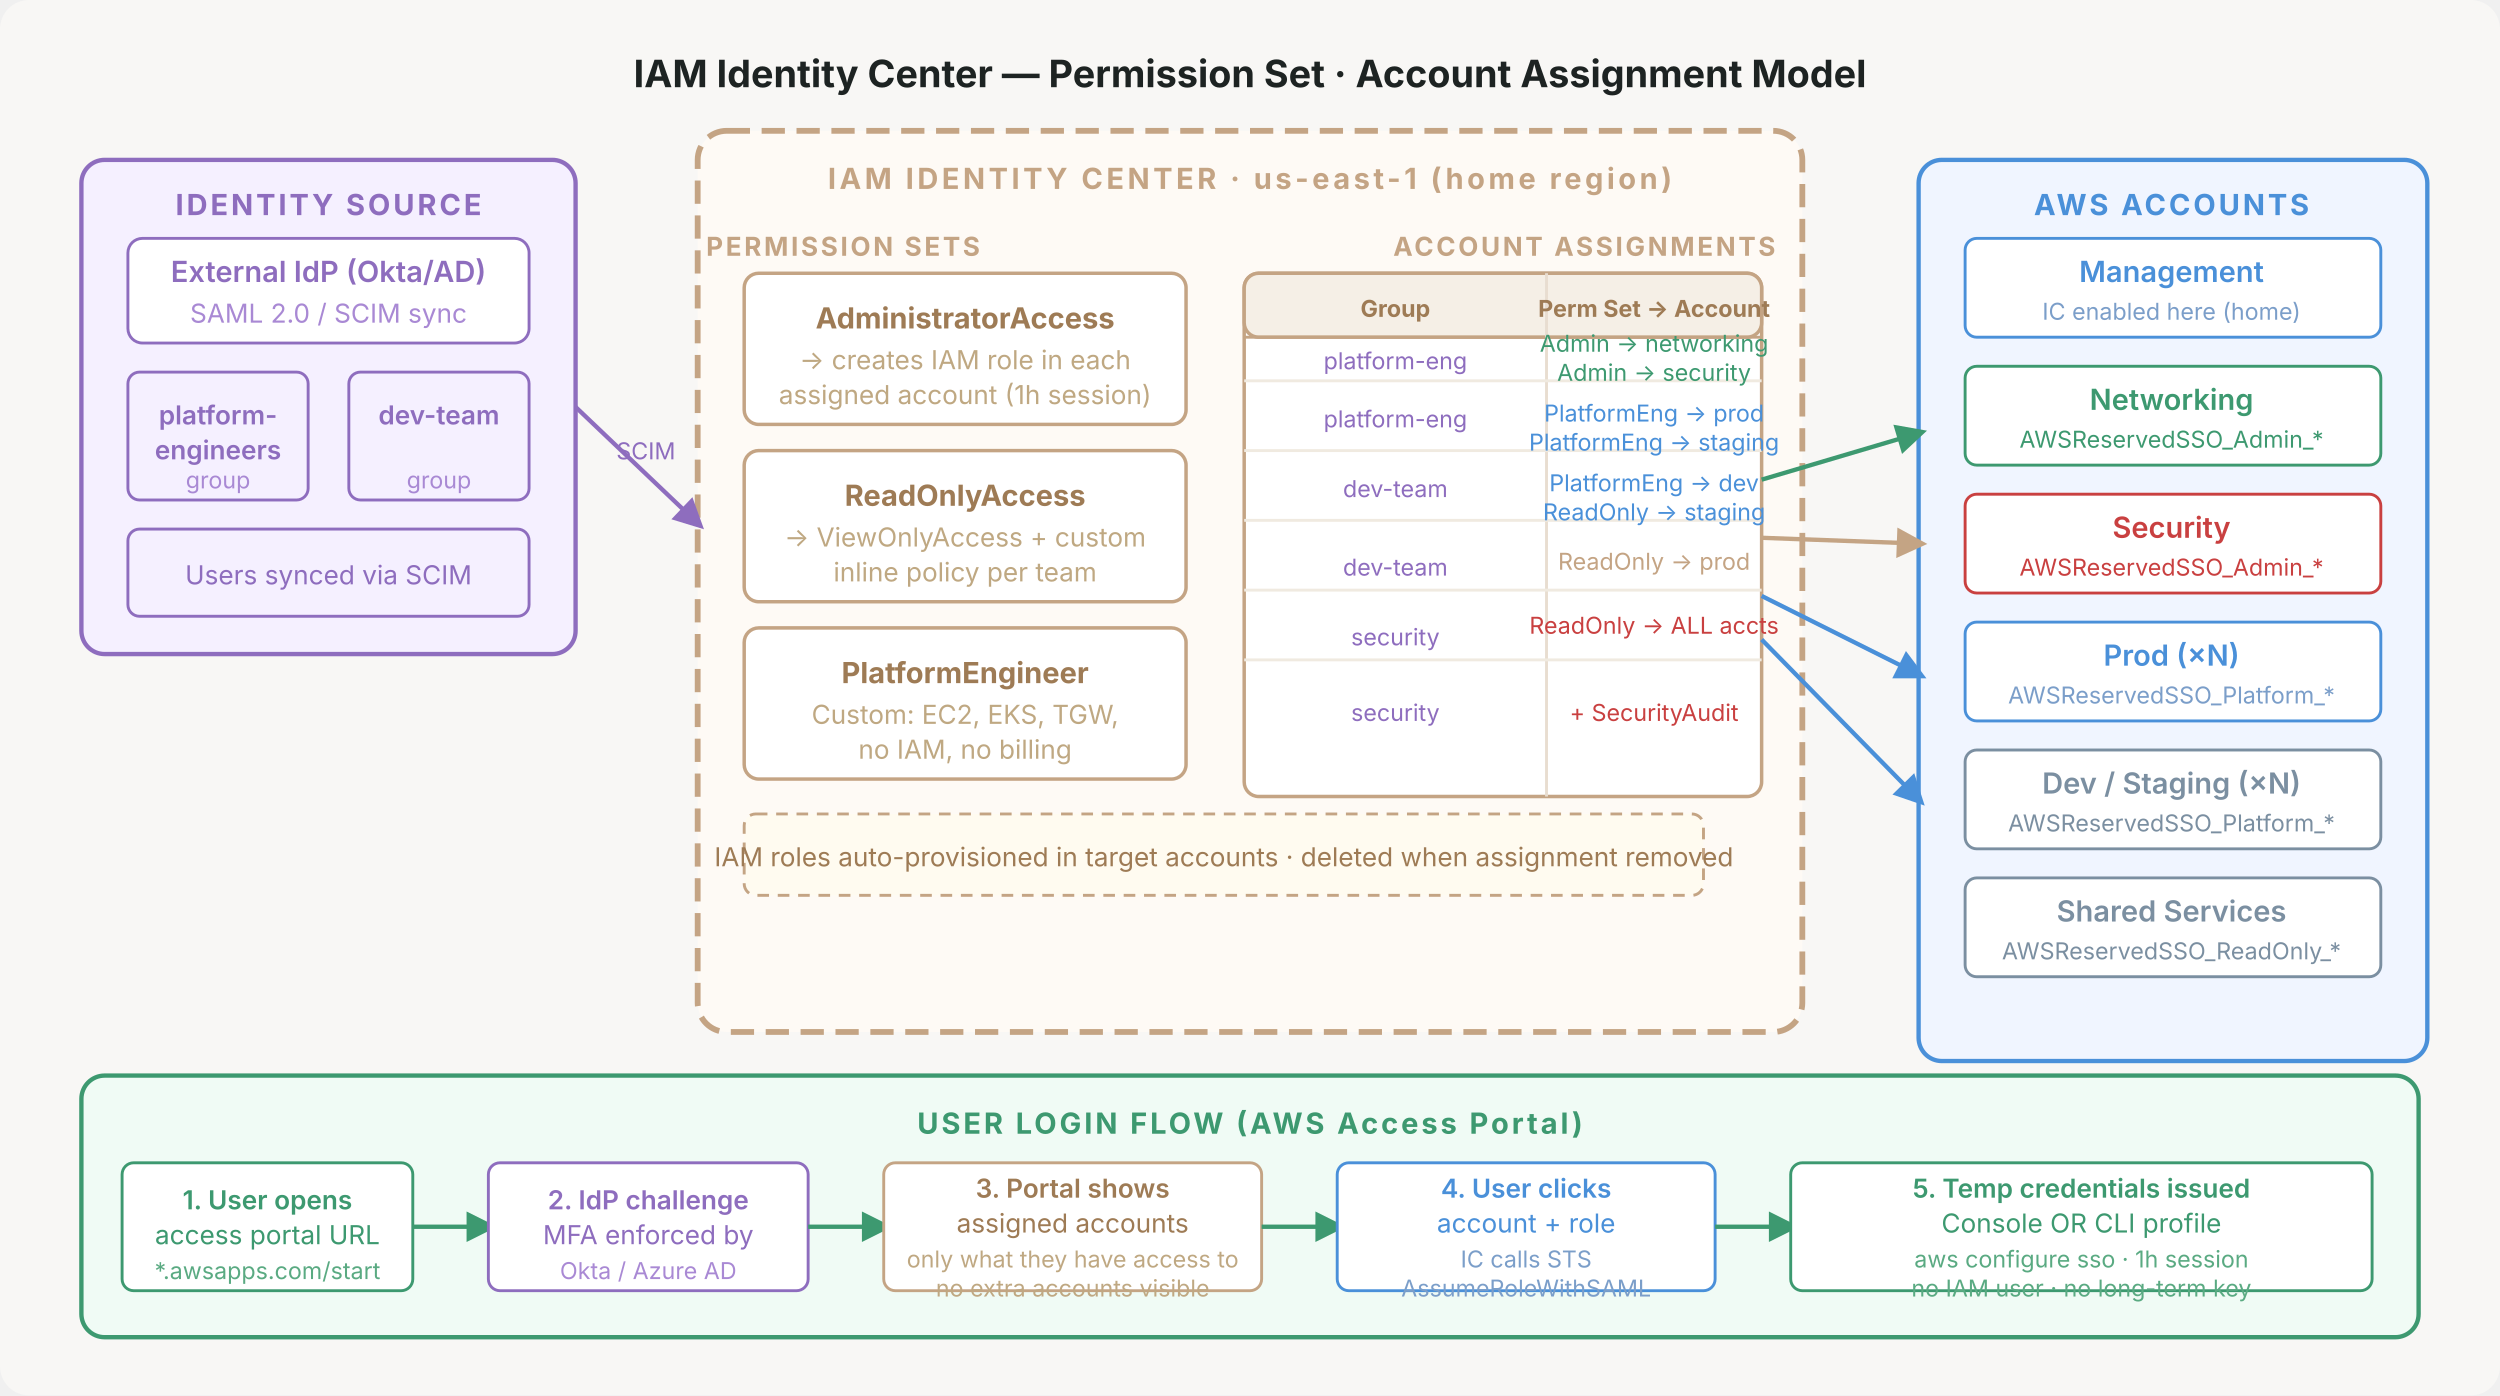
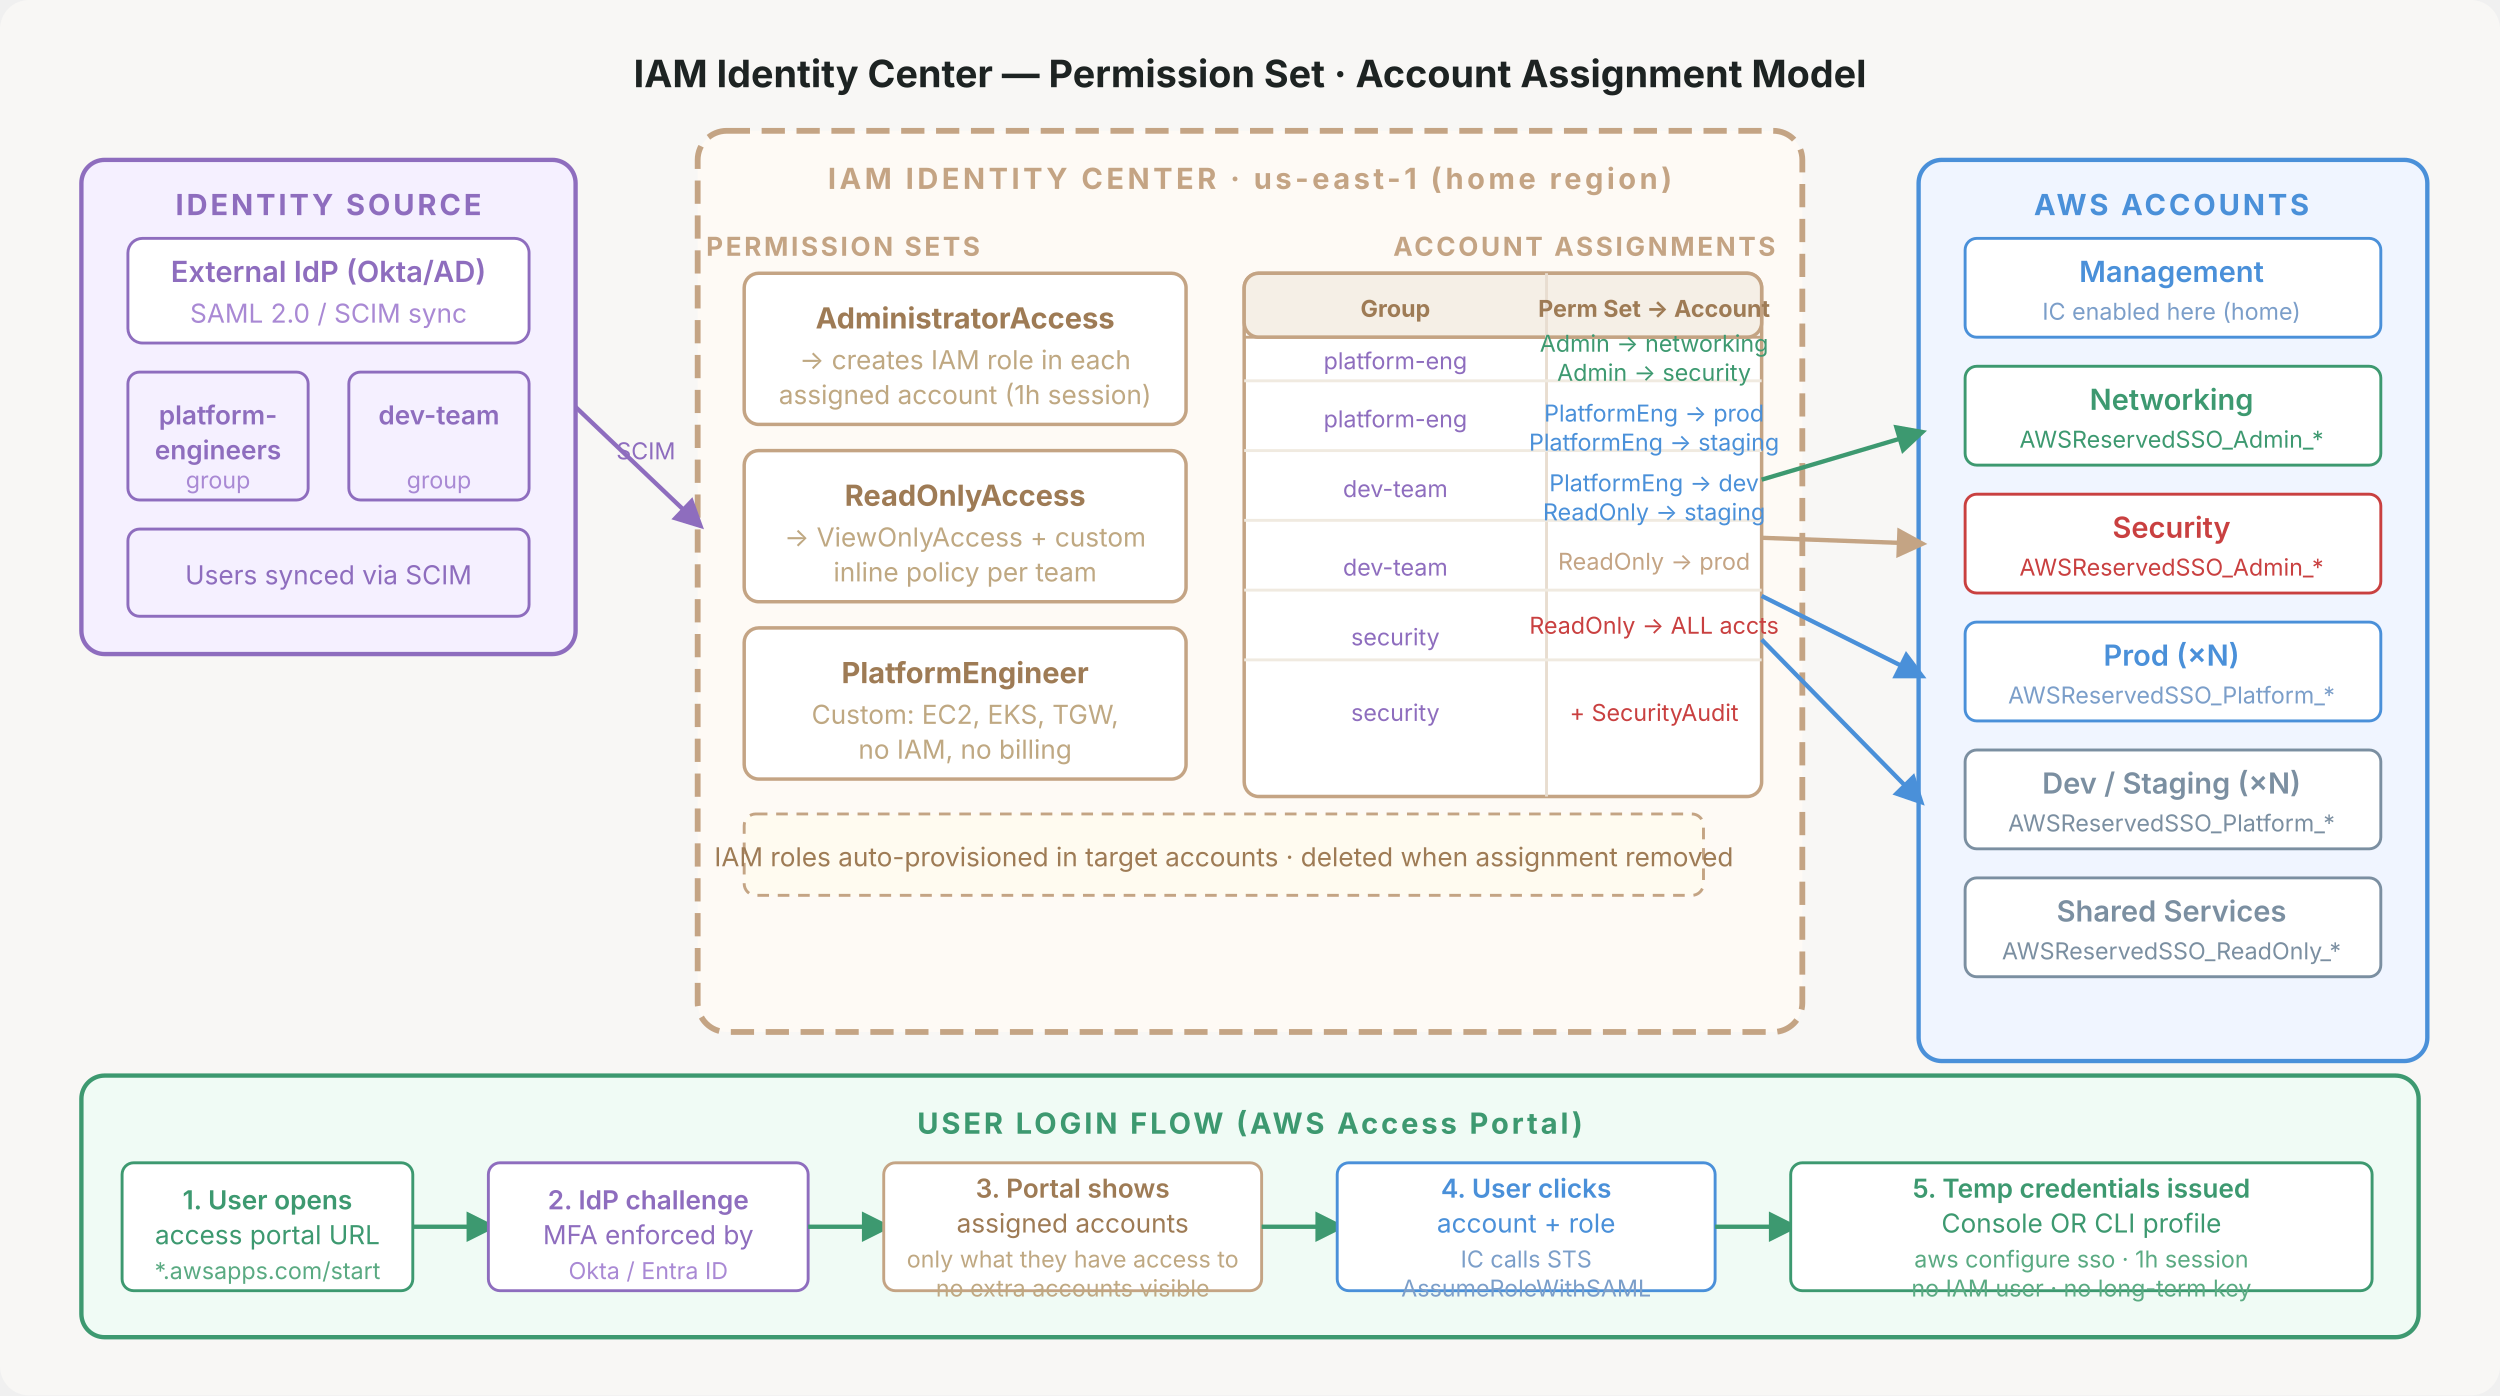
<svg xmlns="http://www.w3.org/2000/svg" viewBox="0 0 860 480" role="img" style="width:100%;max-width:860px;font-family:-apple-system,BlinkMacSystemFont,'Segoe UI',sans-serif">
  <defs>
    <marker id="arr-gold2" markerWidth="7" markerHeight="7" refX="5" refY="3.5" orient="auto">
      <path d="M0,0 L0,7 L7,3.5 z" fill="#C4A484" />
    </marker>
    <marker id="arr-blue2" markerWidth="7" markerHeight="7" refX="5" refY="3.5" orient="auto">
      <path d="M0,0 L0,7 L7,3.5 z" fill="#4A90D9" />
    </marker>
    <marker id="arr-green2" markerWidth="7" markerHeight="7" refX="5" refY="3.5" orient="auto">
      <path d="M0,0 L0,7 L7,3.5 z" fill="#3D9970" />
    </marker>
    <marker id="arr-purple2" markerWidth="7" markerHeight="7" refX="5" refY="3.5" orient="auto">
      <path d="M0,0 L0,7 L7,3.5 z" fill="#8E6DBE" />
    </marker>
  </defs>
  <rect width="860" height="480" fill="#F8F7F5" rx="10" />
  <text x="430" y="30" text-anchor="middle" font-size="13" font-weight="700" fill="#1D2322">IAM Identity Center — Permission Set · Account Assignment Model</text>
  <rect x="28" y="55" width="170" height="170" rx="8" fill="#F5F0FF" stroke="#8E6DBE" stroke-width="1.5" />
  <text x="113" y="74" text-anchor="middle" font-size="10" font-weight="700" letter-spacing=".1em" fill="#8E6DBE">IDENTITY SOURCE</text>
  <rect x="44" y="82" width="138" height="36" rx="5" fill="#fff" stroke="#8E6DBE" stroke-width="1" />
  <text x="113" y="97" text-anchor="middle" font-size="10" font-weight="600" fill="#8E6DBE">External IdP (Okta/AD)</text>
  <text x="113" y="111" text-anchor="middle" font-size="9" fill="#A989D4">SAML 2.0 / SCIM sync</text>
  <rect x="44" y="128" width="62" height="44" rx="4" fill="#F5F0FF" stroke="#8E6DBE" stroke-width="1" />
  <text x="75" y="146" text-anchor="middle" font-size="9" font-weight="600" fill="#8E6DBE">platform-</text>
  <text x="75" y="158" text-anchor="middle" font-size="9" font-weight="600" fill="#8E6DBE">engineers</text>
  <text x="75" y="168" text-anchor="middle" font-size="8" fill="#A989D4">group</text>
  <rect x="120" y="128" width="62" height="44" rx="4" fill="#F5F0FF" stroke="#8E6DBE" stroke-width="1" />
  <text x="151" y="146" text-anchor="middle" font-size="9" font-weight="600" fill="#8E6DBE">dev-team</text>
  <text x="151" y="168" text-anchor="middle" font-size="8" fill="#A989D4">group</text>
  <rect x="44" y="182" width="138" height="30" rx="4" fill="#F5F0FF" stroke="#8E6DBE" stroke-width="1" />
  <text x="113" y="201" text-anchor="middle" font-size="9" fill="#8E6DBE">Users synced via SCIM</text>
  <rect x="240" y="45" width="380" height="310" rx="10" fill="#FEFAF5" stroke="#C4A484" stroke-width="2" stroke-dasharray="8,4" />
  <text x="430" y="65" text-anchor="middle" font-size="10" font-weight="700" letter-spacing=".12em" fill="#C4A484">IAM IDENTITY CENTER  ·  us-east-1 (home region)</text>
  <text x="290" y="88" text-anchor="middle" font-size="9" font-weight="700" letter-spacing=".1em" fill="#C4A484">PERMISSION SETS</text>
  <rect x="256" y="94" width="152" height="52" rx="5" fill="#fff" stroke="#C4A484" stroke-width="1.2" />
  <text x="332" y="113" text-anchor="middle" font-size="10" font-weight="700" fill="#9E7B55">AdministratorAccess</text>
  <text x="332" y="127" text-anchor="middle" font-size="9" fill="#BFA882">→ creates IAM role in each</text>
  <text x="332" y="139" text-anchor="middle" font-size="9" fill="#BFA882">assigned account (1h session)</text>
  <rect x="256" y="155" width="152" height="52" rx="5" fill="#fff" stroke="#C4A484" stroke-width="1.2" />
  <text x="332" y="174" text-anchor="middle" font-size="10" font-weight="700" fill="#9E7B55">ReadOnlyAccess</text>
  <text x="332" y="188" text-anchor="middle" font-size="9" fill="#BFA882">→ ViewOnlyAccess + custom</text>
  <text x="332" y="200" text-anchor="middle" font-size="9" fill="#BFA882">inline policy per team</text>
  <rect x="256" y="216" width="152" height="52" rx="5" fill="#fff" stroke="#C4A484" stroke-width="1.2" />
  <text x="332" y="235" text-anchor="middle" font-size="10" font-weight="700" fill="#9E7B55">PlatformEngineer</text>
  <text x="332" y="249" text-anchor="middle" font-size="9" fill="#BFA882">Custom: EC2, EKS, TGW,</text>
  <text x="332" y="261" text-anchor="middle" font-size="9" fill="#BFA882">no IAM, no billing</text>
  <text x="545" y="88" text-anchor="middle" font-size="9" font-weight="700" letter-spacing=".1em" fill="#C4A484">ACCOUNT ASSIGNMENTS</text>
  <rect x="428" y="94" width="178" height="180" rx="5" fill="#fff" stroke="#C4A484" stroke-width="1.2" />
  <rect x="428" y="94" width="178" height="22" rx="5" fill="#F5EFE6" stroke="#C4A484" stroke-width="1.2" />
  <line x1="428" y1="116" x2="606" y2="116" stroke="#C4A484" stroke-width="1" />
  <text x="480" y="109" text-anchor="middle" font-size="8" font-weight="700" fill="#9E7B55">Group</text>
  <line x1="532" y1="94" x2="532" y2="274" stroke="#E8DDD0" stroke-width="1" />
  <text x="569" y="109" text-anchor="middle" font-size="8" font-weight="700" fill="#9E7B55">Perm Set → Account</text>
  <line x1="428" y1="131" x2="606" y2="131" stroke="#F0EAE0" stroke-width="1" />
  <text x="480" y="127" text-anchor="middle" font-size="8" fill="#8E6DBE">platform-eng</text>
  <text x="569" y="121" text-anchor="middle" font-size="8" fill="#3D9970">Admin → networking</text>
  <text x="569" y="131" text-anchor="middle" font-size="8" fill="#3D9970">Admin → security</text>
  <line x1="428" y1="155" x2="606" y2="155" stroke="#F0EAE0" stroke-width="1" />
  <text x="480" y="147" text-anchor="middle" font-size="8" fill="#8E6DBE">platform-eng</text>
  <text x="569" y="145" text-anchor="middle" font-size="8" fill="#4A90D9">PlatformEng → prod</text>
  <text x="569" y="155" text-anchor="middle" font-size="8" fill="#4A90D9">PlatformEng → staging</text>
  <line x1="428" y1="179" x2="606" y2="179" stroke="#F0EAE0" stroke-width="1" />
  <text x="480" y="171" text-anchor="middle" font-size="8" fill="#8E6DBE">dev-team</text>
  <text x="569" y="169" text-anchor="middle" font-size="8" fill="#4A90D9">PlatformEng → dev</text>
  <text x="569" y="179" text-anchor="middle" font-size="8" fill="#4A90D9">ReadOnly → staging</text>
  <line x1="428" y1="203" x2="606" y2="203" stroke="#F0EAE0" stroke-width="1" />
  <text x="480" y="198" text-anchor="middle" font-size="8" fill="#8E6DBE">dev-team</text>
  <text x="569" y="196" text-anchor="middle" font-size="8" fill="#C4A484">ReadOnly → prod</text>
  <line x1="428" y1="227" x2="606" y2="227" stroke="#F0EAE0" stroke-width="1" />
  <text x="480" y="222" text-anchor="middle" font-size="8" fill="#8E6DBE">security</text>
  <text x="569" y="218" text-anchor="middle" font-size="8" fill="#C94040">ReadOnly → ALL accts</text>
  <text x="480" y="248" text-anchor="middle" font-size="8" fill="#8E6DBE">security</text>
  <text x="569" y="248" text-anchor="middle" font-size="8" fill="#C94040">+ SecurityAudit</text>
  <rect x="256" y="280" width="330" height="28" rx="4" fill="#FFFBF0" stroke="#C4A484" stroke-width="1" stroke-dasharray="4,3" />
  <text x="421" y="298" text-anchor="middle" font-size="9" fill="#9E7B55">IAM roles auto-provisioned in target accounts · deleted when assignment removed</text>
  <rect x="660" y="55" width="175" height="310" rx="8" fill="#F0F5FF" stroke="#4A90D9" stroke-width="1.5" />
  <text x="747" y="74" text-anchor="middle" font-size="10" font-weight="700" letter-spacing=".1em" fill="#4A90D9">AWS ACCOUNTS</text>
  <rect x="676" y="82" width="143" height="34" rx="4" fill="#fff" stroke="#4A90D9" stroke-width="1" />
  <text x="747" y="97" text-anchor="middle" font-size="10" font-weight="600" fill="#4A90D9">Management</text>
  <text x="747" y="110" text-anchor="middle" font-size="8" fill="#7B9EC9">IC enabled here (home)</text>
  <rect x="676" y="126" width="143" height="34" rx="4" fill="#fff" stroke="#3D9970" stroke-width="1" />
  <text x="747" y="141" text-anchor="middle" font-size="10" font-weight="600" fill="#3D9970">Networking</text>
  <text x="747" y="154" text-anchor="middle" font-size="8" fill="#3D9970">AWSReservedSSO_Admin_*</text>
  <rect x="676" y="170" width="143" height="34" rx="4" fill="#fff" stroke="#C94040" stroke-width="1" />
  <text x="747" y="185" text-anchor="middle" font-size="10" font-weight="600" fill="#C94040">Security</text>
  <text x="747" y="198" text-anchor="middle" font-size="8" fill="#C94040">AWSReservedSSO_Admin_*</text>
  <rect x="676" y="214" width="143" height="34" rx="4" fill="#fff" stroke="#4A90D9" stroke-width="1" />
  <text x="747" y="229" text-anchor="middle" font-size="10" font-weight="600" fill="#4A90D9">Prod (×N)</text>
  <text x="747" y="242" text-anchor="middle" font-size="8" fill="#7B9EC9">AWSReservedSSO_Platform_*</text>
  <rect x="676" y="258" width="143" height="34" rx="4" fill="#fff" stroke="#7B8FA1" stroke-width="1" />
  <text x="747" y="273" text-anchor="middle" font-size="10" font-weight="600" fill="#7B8FA1">Dev / Staging (×N)</text>
  <text x="747" y="286" text-anchor="middle" font-size="8" fill="#7B8FA1">AWSReservedSSO_Platform_*</text>
  <rect x="676" y="302" width="143" height="34" rx="4" fill="#fff" stroke="#7B8FA1" stroke-width="1" />
  <text x="747" y="317" text-anchor="middle" font-size="10" font-weight="600" fill="#7B8FA1">Shared Services</text>
  <text x="747" y="330" text-anchor="middle" font-size="8" fill="#7B8FA1">AWSReservedSSO_ReadOnly_*</text>
  <line x1="198" y1="140" x2="240" y2="180" stroke="#8E6DBE" stroke-width="1.5" marker-end="url(#arr-purple2)" />
  <text x="212" y="158" font-size="8" fill="#8E6DBE">SCIM</text>
  <line x1="606" y1="165" x2="660" y2="149" stroke="#3D9970" stroke-width="1.5" marker-end="url(#arr-green2)" />
  <line x1="606" y1="185" x2="660" y2="187" stroke="#C4A484" stroke-width="1.5" marker-end="url(#arr-gold2)" />
  <line x1="606" y1="205" x2="660" y2="232" stroke="#4A90D9" stroke-width="1.5" marker-end="url(#arr-blue2)" />
  <line x1="606" y1="220" x2="660" y2="275" stroke="#4A90D9" stroke-width="1.5" marker-end="url(#arr-blue2)" />
  <rect x="28" y="370" width="804" height="90" rx="8" fill="#F0FBF5" stroke="#3D9970" stroke-width="1.5" />
  <text x="430" y="390" text-anchor="middle" font-size="10" font-weight="700" letter-spacing=".1em" fill="#3D9970">USER LOGIN FLOW (AWS Access Portal)</text>
  <rect x="42" y="400" width="100" height="44" rx="4" fill="#fff" stroke="#3D9970" stroke-width="1" />
  <text x="92" y="416" text-anchor="middle" font-size="9" font-weight="600" fill="#3D9970">1. User opens</text>
  <text x="92" y="428" text-anchor="middle" font-size="9" fill="#3D9970">access portal URL</text>
  <text x="92" y="440" text-anchor="middle" font-size="8" fill="#5AAA82">*.awsapps.com/start</text>
  <line x1="142" y1="422" x2="168" y2="422" stroke="#3D9970" stroke-width="1.5" marker-end="url(#arr-green2)" />
  <rect x="168" y="400" width="110" height="44" rx="4" fill="#fff" stroke="#8E6DBE" stroke-width="1" />
  <text x="223" y="416" text-anchor="middle" font-size="9" font-weight="600" fill="#8E6DBE">2. IdP challenge</text>
  <text x="223" y="428" text-anchor="middle" font-size="9" fill="#8E6DBE">MFA enforced by</text>
-   <text x="223" y="440" text-anchor="middle" font-size="8" fill="#A989D4">Okta / Azure AD</text>
+   <text x="223" y="440" text-anchor="middle" font-size="8" fill="#A989D4">Okta / Entra ID</text>
  <line x1="278" y1="422" x2="304" y2="422" stroke="#3D9970" stroke-width="1.5" marker-end="url(#arr-green2)" />
  <rect x="304" y="400" width="130" height="44" rx="4" fill="#fff" stroke="#C4A484" stroke-width="1" />
  <text x="369" y="412" text-anchor="middle" font-size="9" font-weight="600" fill="#9E7B55">3. Portal shows</text>
  <text x="369" y="424" text-anchor="middle" font-size="9" fill="#9E7B55">assigned accounts</text>
  <text x="369" y="436" text-anchor="middle" font-size="8" fill="#BFA882">only what they have access to</text>
  <text x="369" y="446" text-anchor="middle" font-size="8" fill="#BFA882">no extra accounts visible</text>
  <line x1="434" y1="422" x2="460" y2="422" stroke="#3D9970" stroke-width="1.5" marker-end="url(#arr-green2)" />
  <rect x="460" y="400" width="130" height="44" rx="4" fill="#fff" stroke="#4A90D9" stroke-width="1" />
  <text x="525" y="412" text-anchor="middle" font-size="9" font-weight="600" fill="#4A90D9">4. User clicks</text>
  <text x="525" y="424" text-anchor="middle" font-size="9" fill="#4A90D9">account + role</text>
  <text x="525" y="436" text-anchor="middle" font-size="8" fill="#7B9EC9">IC calls STS</text>
  <text x="525" y="446" text-anchor="middle" font-size="8" fill="#7B9EC9">AssumeRoleWithSAML</text>
  <line x1="590" y1="422" x2="616" y2="422" stroke="#3D9970" stroke-width="1.5" marker-end="url(#arr-green2)" />
  <rect x="616" y="400" width="200" height="44" rx="4" fill="#fff" stroke="#3D9970" stroke-width="1" />
  <text x="716" y="412" text-anchor="middle" font-size="9" font-weight="600" fill="#3D9970">5. Temp credentials issued</text>
  <text x="716" y="424" text-anchor="middle" font-size="9" fill="#3D9970">Console OR CLI profile</text>
  <text x="716" y="436" text-anchor="middle" font-size="8" fill="#5AAA82">aws configure sso · 1h session</text>
  <text x="716" y="446" text-anchor="middle" font-size="8" fill="#5AAA82">no IAM user · no long-term key</text>
</svg>
